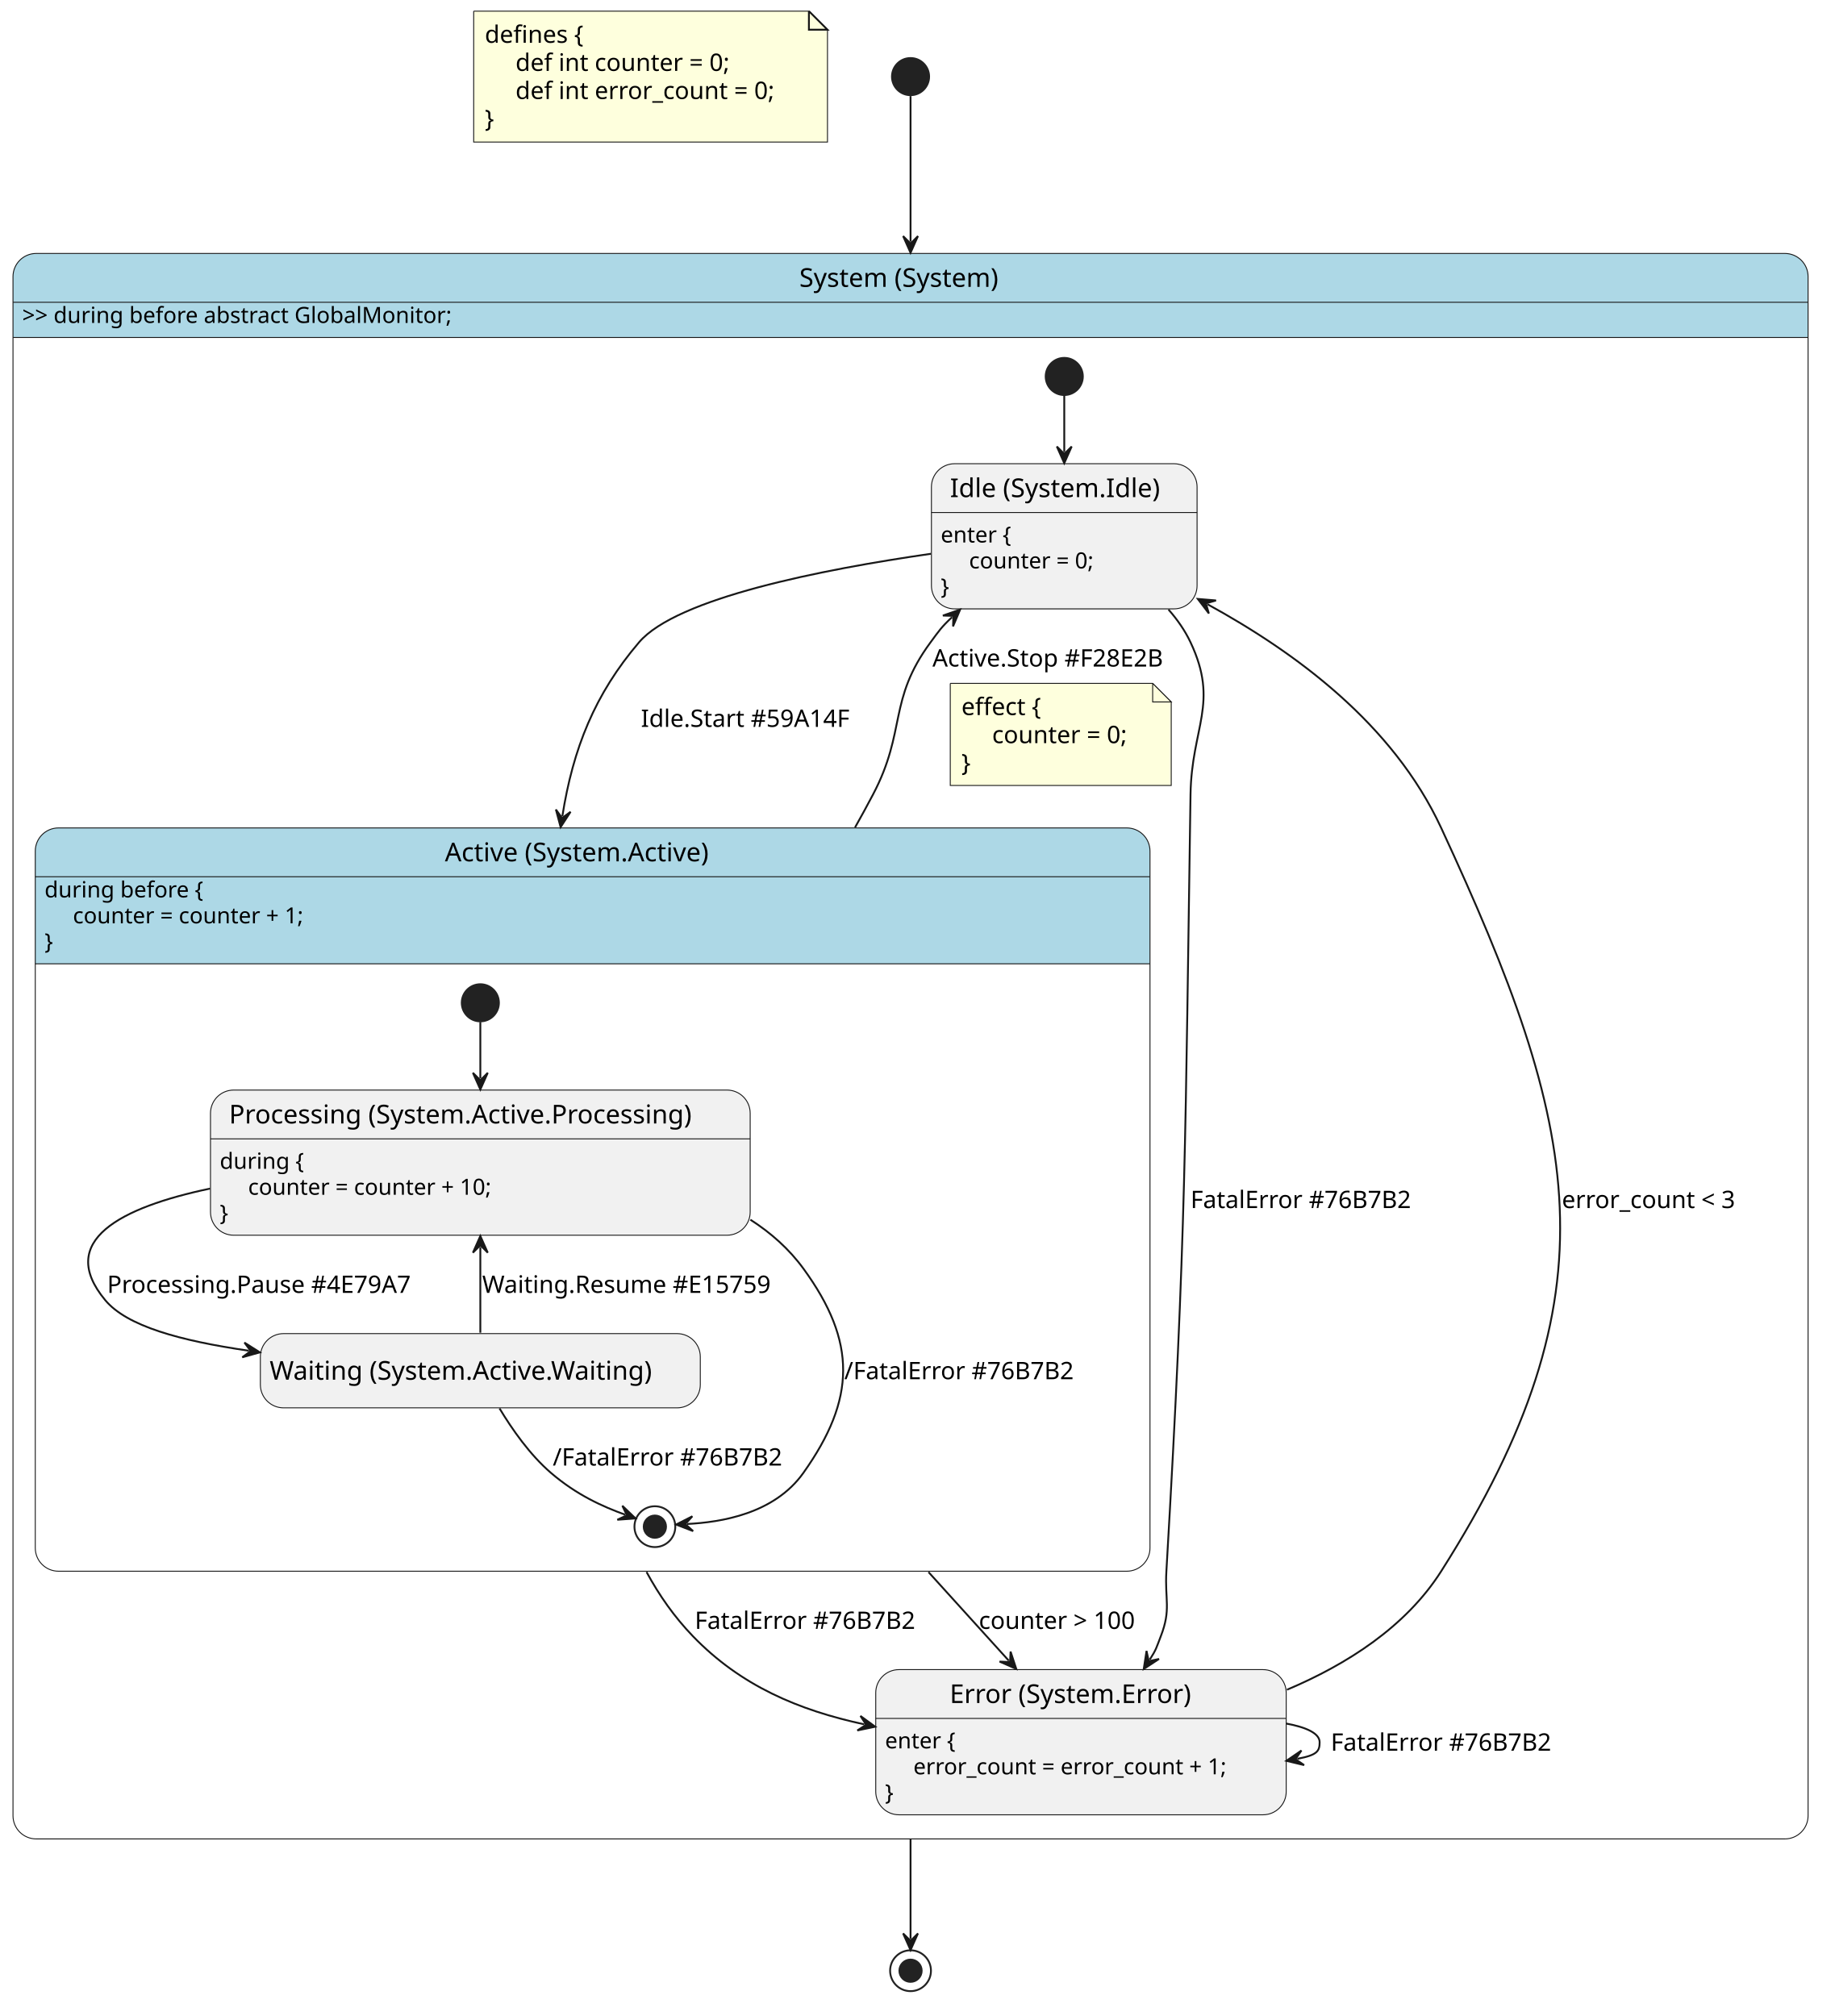
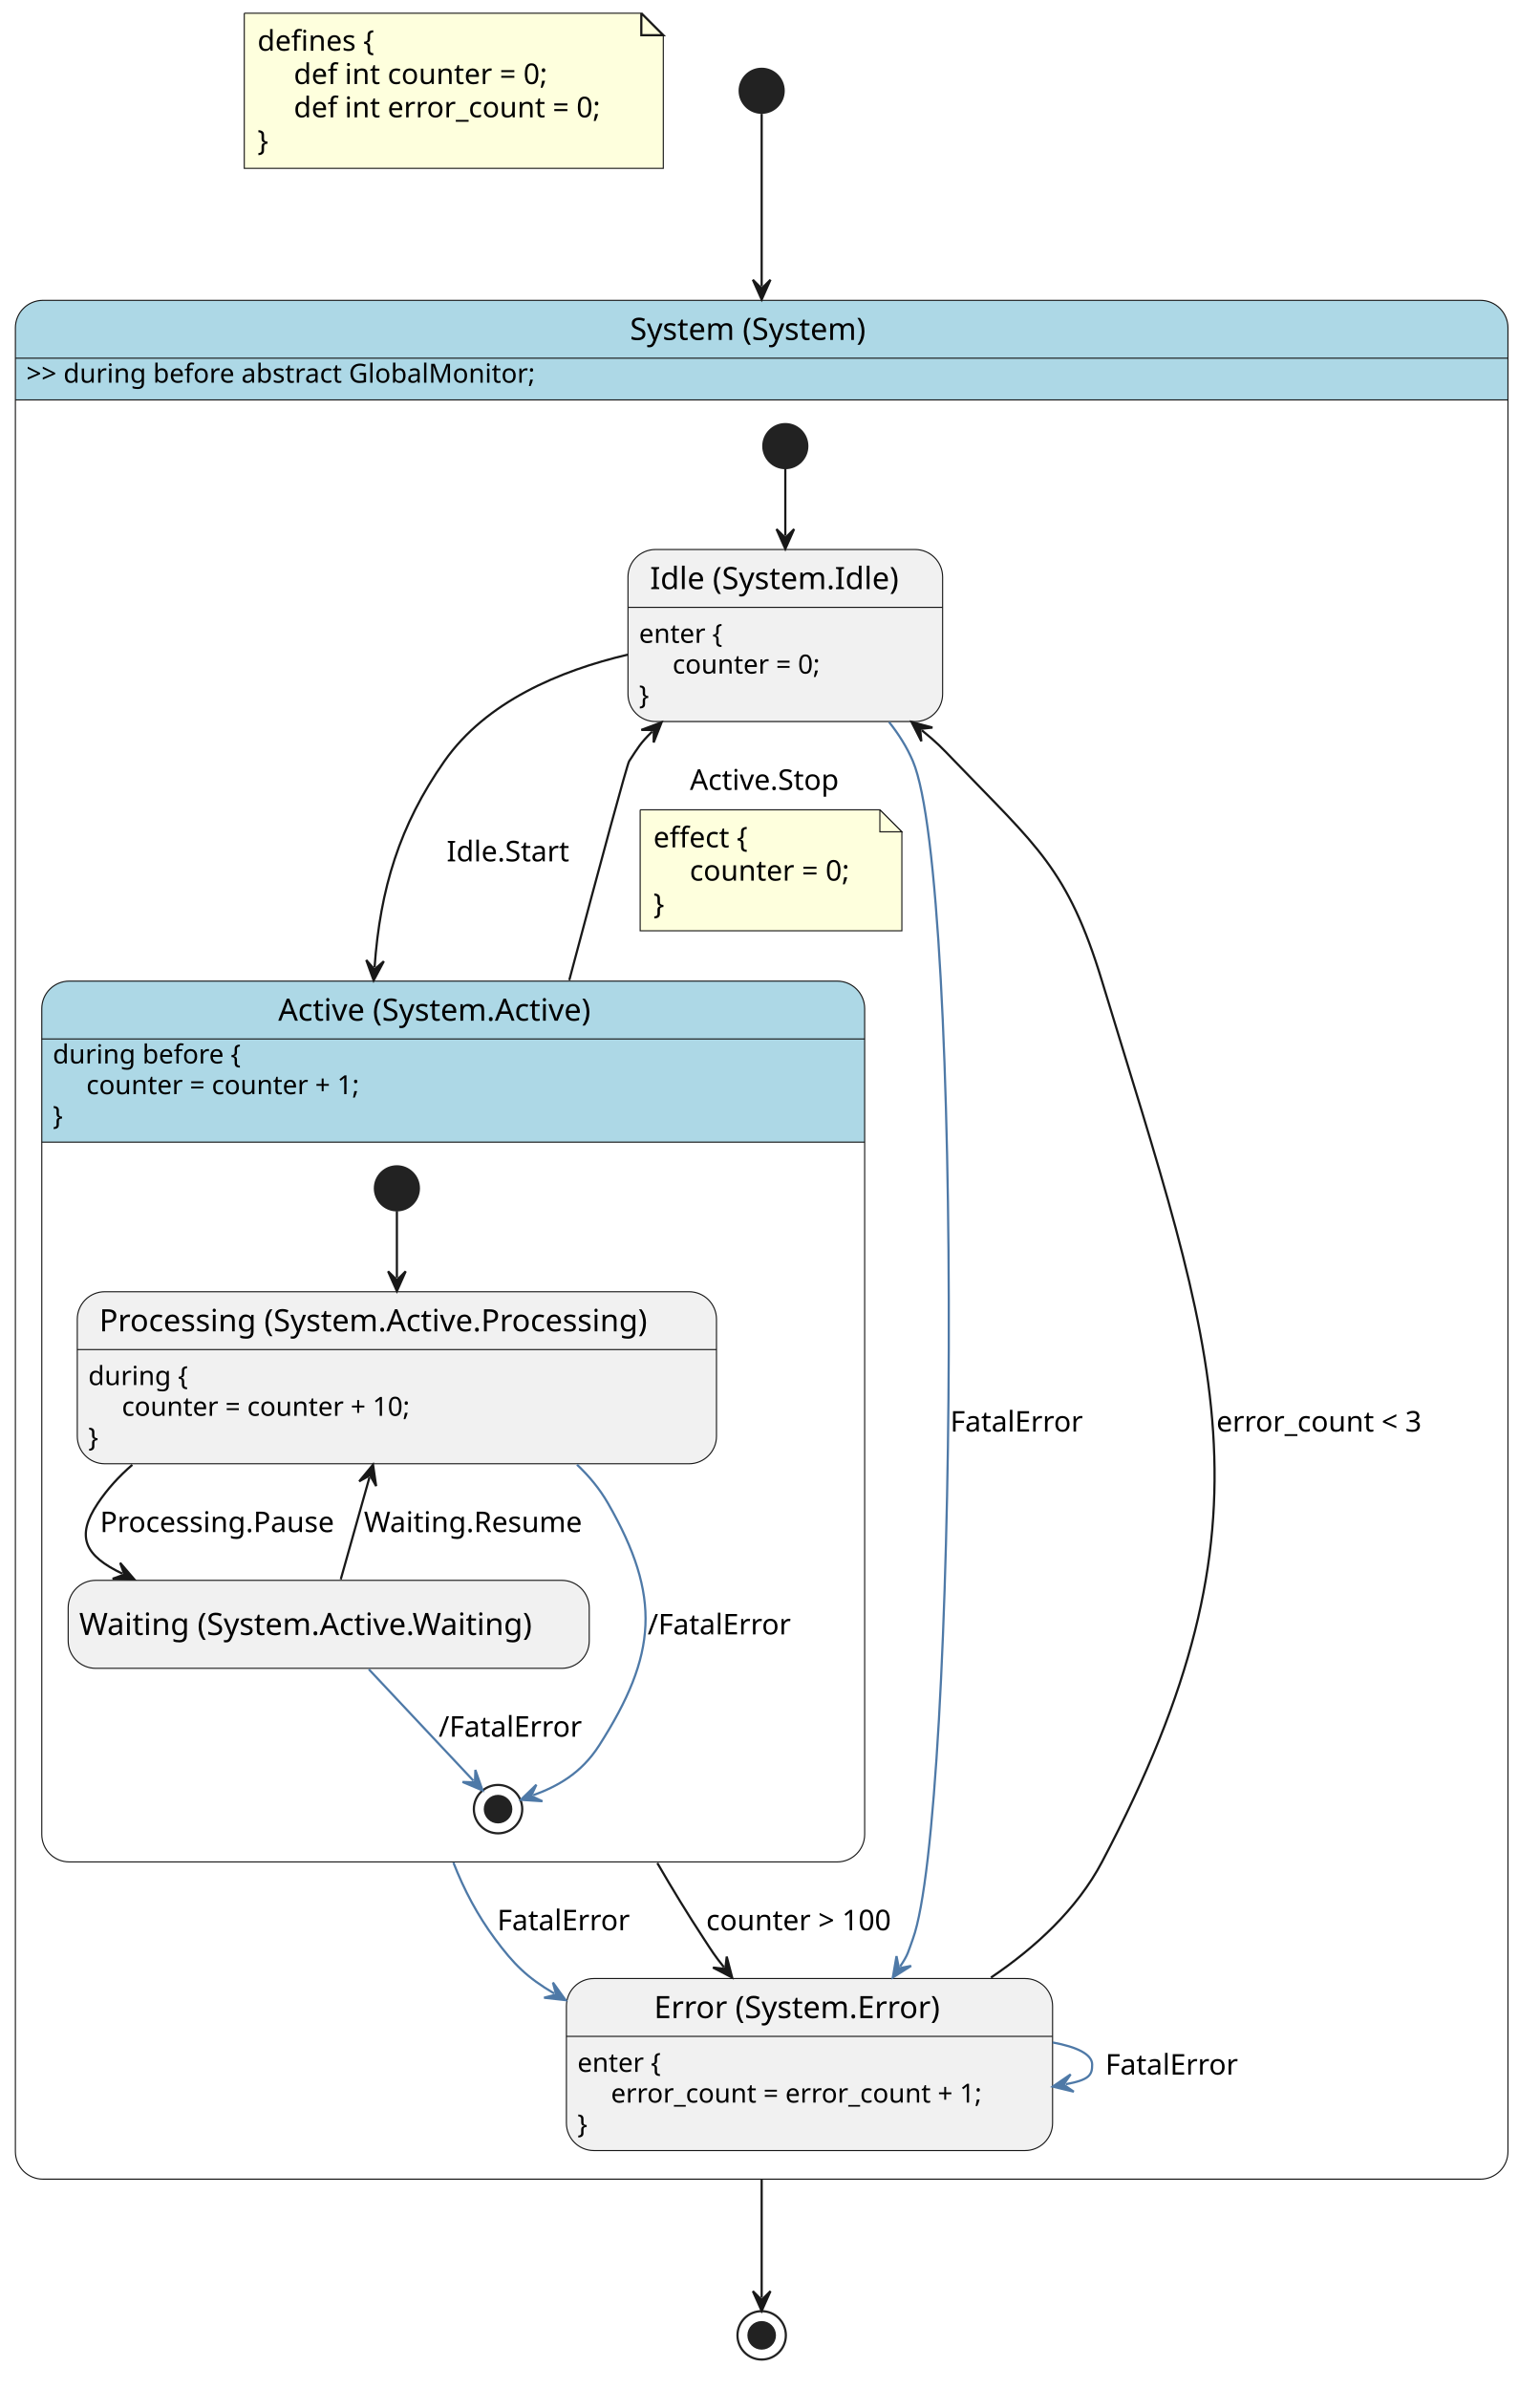
- <svg xmlns="http://www.w3.org/2000/svg" contentStyleType="text/css" data-diagram-type="STATE" height="1086px" preserveAspectRatio="none" style="width:988px;height:1086px;background:#FFFFFF;" version="1.1" viewBox="0 0 988 1086" width="988px" zoomAndPan="magnify">
+ <svg xmlns="http://www.w3.org/2000/svg" contentStyleType="text/css" data-diagram-type="STATE" height="1086px" preserveAspectRatio="none" style="width:700px;height:1086px;background:#FFFFFF;" version="1.1" viewBox="0 0 700 1086" width="700px" zoomAndPan="magnify">
  <defs />
  <g>
    <g class="entity" data-qualified-name="DefinitionNote" data-source-line="11" id="ent0002">
-       <path d="M255.11,6 L255.11,76.531 L445.65,76.531 L445.65,16 L435.65,6 L255.11,6" fill="#FEFFDD" style="stroke:#181818;stroke-width:0.5;" />
-       <path d="M435.65,6 L435.65,16 L445.65,16 L435.65,6" fill="#FEFFDD" style="stroke:#181818;stroke-width:1;" />
-       <text fill="#000000" font-family="sans-serif" font-size="13" lengthAdjust="spacing" textLength="59.852" x="261.11" y="23.067">defines {</text>
-       <text fill="#000000" font-family="sans-serif" font-size="13" lengthAdjust="spacing" textLength="127.867" x="277.639" y="38.2">def int counter = 0;</text>
-       <text fill="#000000" font-family="sans-serif" font-size="13" lengthAdjust="spacing" textLength="153.01" x="277.639" y="53.333">def int error_count = 0;</text>
-       <text fill="#000000" font-family="sans-serif" font-size="13" lengthAdjust="spacing" textLength="8.271" x="261.11" y="68.465">}</text>
+       <path d="M111.07,6 L111.07,76.531 L301.61,76.531 L301.61,16 L291.61,6 L111.07,6" fill="#FEFFDD" style="stroke:#181818;stroke-width:0.5;" />
+       <path d="M291.61,6 L291.61,16 L301.61,16 L291.61,6" fill="#FEFFDD" style="stroke:#181818;stroke-width:1;" />
+       <text fill="#000000" font-family="sans-serif" font-size="13" lengthAdjust="spacing" textLength="59.852" x="117.07" y="23.067">defines {</text>
+       <text fill="#000000" font-family="sans-serif" font-size="13" lengthAdjust="spacing" textLength="127.867" x="133.599" y="38.2">def int counter = 0;</text>
+       <text fill="#000000" font-family="sans-serif" font-size="13" lengthAdjust="spacing" textLength="153.01" x="133.599" y="53.333">def int error_count = 0;</text>
+       <text fill="#000000" font-family="sans-serif" font-size="13" lengthAdjust="spacing" textLength="8.271" x="117.07" y="68.465">}</text>
    </g>
-     <path d="M19.5,136.53 L961.261,136.53 A12.5,12.5 0 0 1 973.761,149.03 L973.761,181.796 L7,181.796 L7,149.03 A12.5,12.5 0 0 1 19.5,136.53" fill="#ADD8E6" />
-     <rect fill="none" height="854.079" rx="12.5" ry="12.5" style="stroke:#181818;stroke-width:0.5;" width="966.761" x="7" y="136.53" />
-     <line style="stroke:#181818;stroke-width:0.5;" x1="7" x2="973.761" y1="181.796" y2="181.796" />
-     <line style="stroke:#181818;stroke-width:0.5;" x1="7" x2="973.761" y1="162.827" y2="162.827" />
-     <text fill="#000000" font-family="sans-serif" font-size="14" lengthAdjust="spacing" textLength="119.786" x="430.487" y="154.525">System (System)</text>
+     <path d="M19.5,136.53 L673.181,136.53 A12.5,12.5 0 0 1 685.681,149.03 L685.681,181.796 L7,181.796 L7,149.03 A12.5,12.5 0 0 1 19.5,136.53" fill="#ADD8E6" />
+     <rect fill="none" height="854.079" rx="12.5" ry="12.5" style="stroke:#181818;stroke-width:0.5;" width="678.681" x="7" y="136.53" />
+     <line style="stroke:#181818;stroke-width:0.5;" x1="7" x2="685.681" y1="181.796" y2="181.796" />
+     <line style="stroke:#181818;stroke-width:0.5;" x1="7" x2="685.681" y1="162.827" y2="162.827" />
+     <text fill="#000000" font-family="sans-serif" font-size="14" lengthAdjust="spacing" textLength="119.786" x="286.447" y="154.525">System (System)</text>
    <text fill="#000000" font-family="sans-serif" font-size="12" lengthAdjust="spacing" textLength="250.418" x="12" y="173.965">&gt;&gt; during before abstract GlobalMonitor;</text>
    <g class="entity" data-qualified-name="system.system__idle" id="ent0004">
-       <rect fill="#F1F1F1" height="78.203" rx="12.5" ry="12.5" style="stroke:#181818;stroke-width:0.5;" width="143.067" x="501.63" y="249.796" />
-       <line style="stroke:#181818;stroke-width:0.5;" x1="501.63" x2="644.697" y1="276.092" y2="276.092" />
-       <text fill="#000000" font-family="sans-serif" font-size="14" lengthAdjust="spacing" textLength="123.067" x="511.63" y="267.791">Idle (System.Idle)</text>
-       <text fill="#000000" font-family="sans-serif" font-size="12" lengthAdjust="spacing" textLength="43.459" x="506.63" y="292.231">enter {</text>
-       <text fill="#000000" font-family="sans-serif" font-size="12" lengthAdjust="spacing" textLength="75.533" x="521.888" y="306.2">counter = 0;</text>
-       <text fill="#000000" font-family="sans-serif" font-size="12" lengthAdjust="spacing" textLength="7.635" x="506.63" y="320.169">}</text>
+       <rect fill="#F1F1F1" height="78.203" rx="12.5" ry="12.5" style="stroke:#181818;stroke-width:0.5;" width="143.067" x="285.55" y="249.796" />
+       <line style="stroke:#181818;stroke-width:0.5;" x1="285.55" x2="428.617" y1="276.092" y2="276.092" />
+       <text fill="#000000" font-family="sans-serif" font-size="14" lengthAdjust="spacing" textLength="123.067" x="295.55" y="267.791">Idle (System.Idle)</text>
+       <text fill="#000000" font-family="sans-serif" font-size="12" lengthAdjust="spacing" textLength="43.459" x="290.55" y="292.231">enter {</text>
+       <text fill="#000000" font-family="sans-serif" font-size="12" lengthAdjust="spacing" textLength="75.533" x="305.808" y="306.2">counter = 0;</text>
+       <text fill="#000000" font-family="sans-serif" font-size="12" lengthAdjust="spacing" textLength="7.635" x="290.55" y="320.169">}</text>
    </g>
-     <path d="M31.5,445.996 L606.837,445.996 A12.5,12.5 0 0 1 619.337,458.496 L619.337,519.199 L19,519.199 L19,458.496 A12.5,12.5 0 0 1 31.5,445.996" fill="#ADD8E6" />
-     <rect fill="none" height="400.403" rx="12.5" ry="12.5" style="stroke:#181818;stroke-width:0.5;" width="600.337" x="19" y="445.996" />
-     <line style="stroke:#181818;stroke-width:0.5;" x1="19" x2="619.337" y1="519.199" y2="519.199" />
-     <line style="stroke:#181818;stroke-width:0.5;" x1="19" x2="619.337" y1="472.293" y2="472.293" />
-     <text fill="#000000" font-family="sans-serif" font-size="14" lengthAdjust="spacing" textLength="159.134" x="239.601" y="463.991">Active (System.Active)</text>
+     <path d="M31.5,445.996 L380.671,445.996 A12.5,12.5 0 0 1 393.171,458.496 L393.171,519.199 L19,519.199 L19,458.496 A12.5,12.5 0 0 1 31.5,445.996" fill="#ADD8E6" />
+     <rect fill="none" height="400.403" rx="12.5" ry="12.5" style="stroke:#181818;stroke-width:0.5;" width="374.171" x="19" y="445.996" />
+     <line style="stroke:#181818;stroke-width:0.5;" x1="19" x2="393.171" y1="519.199" y2="519.199" />
+     <line style="stroke:#181818;stroke-width:0.5;" x1="19" x2="393.171" y1="472.293" y2="472.293" />
+     <text fill="#000000" font-family="sans-serif" font-size="14" lengthAdjust="spacing" textLength="159.134" x="126.518" y="463.991">Active (System.Active)</text>
    <text fill="#000000" font-family="sans-serif" font-size="12" lengthAdjust="spacing" textLength="92.859" x="24" y="483.431">during before {</text>
    <text fill="#000000" font-family="sans-serif" font-size="12" lengthAdjust="spacing" textLength="139.389" x="39.258" y="497.4">counter = counter + 1;</text>
    <text fill="#000000" font-family="sans-serif" font-size="12" lengthAdjust="spacing" textLength="7.635" x="24" y="511.369">}</text>
    <g class="entity" data-qualified-name="system.system__active.system__active__processing" id="ent0006">
-       <rect fill="#F1F1F1" height="78.203" rx="12.5" ry="12.5" style="stroke:#181818;stroke-width:0.5;" width="290.655" x="113.36" y="587.199" />
-       <line style="stroke:#181818;stroke-width:0.5;" x1="113.36" x2="404.015" y1="613.496" y2="613.496" />
-       <text fill="#000000" font-family="sans-serif" font-size="14" lengthAdjust="spacing" textLength="270.655" x="123.36" y="605.194">Processing (System.Active.Processing)</text>
-       <text fill="#000000" font-family="sans-serif" font-size="12" lengthAdjust="spacing" textLength="50.162" x="118.36" y="629.634">during {</text>
-       <text fill="#000000" font-family="sans-serif" font-size="12" lengthAdjust="spacing" textLength="147.023" x="133.618" y="643.603">counter = counter + 10;</text>
-       <text fill="#000000" font-family="sans-serif" font-size="12" lengthAdjust="spacing" textLength="7.635" x="118.36" y="657.572">}</text>
+       <rect fill="#F1F1F1" height="78.203" rx="12.5" ry="12.5" style="stroke:#181818;stroke-width:0.5;" width="290.655" x="35.14" y="587.199" />
+       <line style="stroke:#181818;stroke-width:0.5;" x1="35.14" x2="325.795" y1="613.496" y2="613.496" />
+       <text fill="#000000" font-family="sans-serif" font-size="14" lengthAdjust="spacing" textLength="270.655" x="45.14" y="605.194">Processing (System.Active.Processing)</text>
+       <text fill="#000000" font-family="sans-serif" font-size="12" lengthAdjust="spacing" textLength="50.162" x="40.14" y="629.634">during {</text>
+       <text fill="#000000" font-family="sans-serif" font-size="12" lengthAdjust="spacing" textLength="147.023" x="55.398" y="643.603">counter = counter + 10;</text>
+       <text fill="#000000" font-family="sans-serif" font-size="12" lengthAdjust="spacing" textLength="7.635" x="40.14" y="657.572">}</text>
    </g>
-     <rect fill="#F1F1F1" height="40" rx="12.5" ry="12.5" style="stroke:#181818;stroke-width:0.5;" width="236.933" x="140.22" y="718.399" />
-     <text fill="#000000" font-family="sans-serif" font-size="14" lengthAdjust="spacing" textLength="226.933" x="145.22" y="743.245">Waiting (System.Active.Waiting)</text>
+     <rect fill="#F1F1F1" height="40" rx="12.5" ry="12.5" style="stroke:#181818;stroke-width:0.5;" width="236.933" x="31" y="718.399" />
+     <text fill="#000000" font-family="sans-serif" font-size="14" lengthAdjust="spacing" textLength="226.933" x="36" y="743.245">Waiting (System.Active.Waiting)</text>
    <g class="end_entity" data-qualified-name="system.system__active..end.system__active" data-source-line="24" id="ent0002">
-       <ellipse cx="352.69" cy="822.399" fill="none" rx="11" ry="11" style="stroke:#222222;stroke-width:1;" />
-       <ellipse cx="352.69" cy="822.399" fill="#222222" rx="6" ry="6" style="stroke:#222222;stroke-width:1;" />
+       <ellipse cx="226.47" cy="822.399" fill="none" rx="11" ry="11" style="stroke:#222222;stroke-width:1;" />
+       <ellipse cx="226.47" cy="822.399" fill="#222222" rx="6" ry="6" style="stroke:#222222;stroke-width:1;" />
    </g>
    <g class="start_entity" data-qualified-name="system.system__active..start.system__active" data-source-line="26" id="ent0005">
-       <ellipse cx="258.69" cy="540.199" fill="#222222" rx="10" ry="10" style="stroke:#222222;stroke-width:1;" />
+       <ellipse cx="180.47" cy="540.199" fill="#222222" rx="10" ry="10" style="stroke:#222222;stroke-width:1;" />
    </g>
    <g class="link" data-entity-1="ent0006" data-entity-2="ent0002" data-link-type="dependency" data-source-line="24" id="lnk3">
-       <path d="M404.12,657.029 C415.12,664.079 424.93,672.749 432.69,683.399 C461.47,722.919 460.97,753.529 432.69,793.399 C416.93,815.599 388.162,820.034 370.092,820.954" fill="none" id="system__active__processing-to-*end*system__active" style="stroke:#181818;stroke-width:1;" />
-       <polygon fill="#181818" points="364.1,821.259,373.292,824.796,369.094,821.005,372.885,816.806,364.1,821.259" style="stroke:#181818;stroke-width:1;" />
-       <text fill="#000000" font-family="sans-serif" font-size="13" lengthAdjust="spacing" textLength="134.647" x="454.69" y="742.966">/FatalError #76B7B2</text>
+       <path d="M262.38,665.819 C267.89,671.029 272.72,676.869 276.47,683.399 C300.82,725.829 298.82,752.179 272.47,793.399 C264.21,806.319 253.282,812.109 242.452,816.089" fill="none" id="system__active__processing-to-*end*system__active" style="stroke:#4E79A7;stroke-width:1;" />
+       <polygon fill="#4E79A7" points="236.82,818.159,246.647,818.809,241.513,816.434,243.888,811.3,236.82,818.159" style="stroke:#4E79A7;stroke-width:1;" />
+       <text fill="#000000" font-family="sans-serif" font-size="13" lengthAdjust="spacing" textLength="68.701" x="294.47" y="742.966">/FatalError</text>
    </g>
    <g class="link" data-entity-1="ent0007" data-entity-2="ent0002" data-link-type="dependency" data-source-line="25" id="lnk4">
-       <path d="M269.03,758.699 C275.77,769.909 285.39,783.679 296.69,793.399 C310.53,805.309 324.676,811.612 336.646,815.932" fill="none" id="system__active__waiting-to-*end*system__active" style="stroke:#181818;stroke-width:1;" />
-       <polygon fill="#181818" points="342.29,817.969,335.182,811.151,337.587,816.271,332.467,818.676,342.29,817.969" style="stroke:#181818;stroke-width:1;" />
-       <text fill="#000000" font-family="sans-serif" font-size="13" lengthAdjust="spacing" textLength="134.647" x="297.69" y="789.466">/FatalError #76B7B2</text>
+       <path d="M167.71,758.829 C184.26,776.449 203.674,797.124 215.294,809.504" fill="none" id="system__active__waiting-to-*end*system__active" style="stroke:#4E79A7;stroke-width:1;" />
+       <polygon fill="#4E79A7" points="219.4,813.879,216.157,804.579,215.978,810.233,210.324,810.054,219.4,813.879" style="stroke:#4E79A7;stroke-width:1;" />
+       <text fill="#000000" font-family="sans-serif" font-size="13" lengthAdjust="spacing" textLength="68.701" x="199.47" y="789.466">/FatalError</text>
    </g>
    <g class="link" data-entity-1="ent0005" data-entity-2="ent0006" data-link-type="dependency" data-source-line="26" id="lnk6">
-       <path d="M258.69,550.519 C258.69,559.409 258.69,567.419 258.69,580.919" fill="none" id="*start*system__active-to-system__active__processing" style="stroke:#181818;stroke-width:1;" />
-       <polygon fill="#181818" points="258.69,586.919,262.69,577.919,258.69,581.919,254.69,577.919,258.69,586.919" style="stroke:#181818;stroke-width:1;" />
+       <path d="M180.47,550.519 C180.47,559.409 180.47,567.419 180.47,580.919" fill="none" id="*start*system__active-to-system__active__processing" style="stroke:#181818;stroke-width:1;" />
+       <polygon fill="#181818" points="180.47,586.919,184.47,577.919,180.47,581.919,176.47,577.919,180.47,586.919" style="stroke:#181818;stroke-width:1;" />
    </g>
    <g class="link" data-entity-1="ent0006" data-entity-2="ent0007" data-link-type="dependency" data-source-line="27" id="lnk7">
-       <path d="M113.14,640.279 C65.11,650.389 30,668.379 56.69,700.399 C68.33,714.369 96.823,722.214 134.033,727.634" fill="none" id="system__active__processing-to-system__active__waiting" style="stroke:#181818;stroke-width:1;" />
-       <polygon fill="#181818" points="139.97,728.499,131.641,723.243,135.022,727.778,130.487,731.16,139.97,728.499" style="stroke:#181818;stroke-width:1;" />
-       <text fill="#000000" font-family="sans-serif" font-size="13" lengthAdjust="spacing" textLength="178.096" x="57.69" y="696.466">Processing.Pause #4E79A7</text>
+       <path d="M60.17,665.879 C54.2,671.009 48.87,676.819 44.47,683.399 C34.26,698.649 38.612,707.25 55.632,715.35" fill="none" id="system__active__processing-to-system__active__waiting" style="stroke:#181818;stroke-width:1;" />
+       <polygon fill="#181818" points="61.05,717.929,54.642,710.449,56.535,715.78,51.205,717.673,61.05,717.929" style="stroke:#181818;stroke-width:1;" />
+       <text fill="#000000" font-family="sans-serif" font-size="13" lengthAdjust="spacing" textLength="112.88" x="45.47" y="696.466">Processing.Pause</text>
    </g>
    <g class="link" data-entity-1="ent0007" data-entity-2="ent0006" data-link-type="dependency" data-source-line="28" id="lnk8">
-       <path d="M258.69,717.929 C258.69,703.519 258.69,689.419 258.69,671.809" fill="none" id="system__active__waiting-to-system__active__processing" style="stroke:#181818;stroke-width:1;" />
-       <polygon fill="#181818" points="258.69,665.809,254.69,674.809,258.69,670.809,262.69,674.809,258.69,665.809" style="stroke:#181818;stroke-width:1;" />
-       <text fill="#000000" font-family="sans-serif" font-size="13" lengthAdjust="spacing" textLength="171.063" x="259.69" y="696.466">Waiting.Resume #E15759</text>
+       <path d="M154.95,717.929 C159.01,703.519 163.046,689.195 167.996,671.585" fill="none" id="system__active__waiting-to-system__active__processing" style="stroke:#181818;stroke-width:1;" />
+       <polygon fill="#181818" points="169.62,665.809,163.334,673.391,168.267,670.622,171.035,675.555,169.62,665.809" style="stroke:#181818;stroke-width:1;" />
+       <text fill="#000000" font-family="sans-serif" font-size="13" lengthAdjust="spacing" textLength="106.469" x="165.47" y="696.466">Waiting.Resume</text>
    </g>
    <g class="entity" data-qualified-name="system.system__error" id="ent0008">
-       <rect fill="#F1F1F1" height="78.203" rx="12.5" ry="12.5" style="stroke:#181818;stroke-width:0.5;" width="221.065" x="471.64" y="899.406" />
-       <line style="stroke:#181818;stroke-width:0.5;" x1="471.64" x2="692.705" y1="925.702" y2="925.702" />
-       <text fill="#000000" font-family="sans-serif" font-size="14" lengthAdjust="spacing" textLength="141.388" x="511.478" y="917.401">Error (System.Error)</text>
-       <text fill="#000000" font-family="sans-serif" font-size="12" lengthAdjust="spacing" textLength="43.459" x="476.64" y="941.841">enter {</text>
-       <text fill="#000000" font-family="sans-serif" font-size="12" lengthAdjust="spacing" textLength="185.807" x="491.898" y="955.81">error_count = error_count + 1;</text>
-       <text fill="#000000" font-family="sans-serif" font-size="12" lengthAdjust="spacing" textLength="7.635" x="476.64" y="969.779">}</text>
+       <rect fill="#F1F1F1" height="78.203" rx="12.5" ry="12.5" style="stroke:#181818;stroke-width:0.5;" width="221.065" x="257.55" y="899.406" />
+       <line style="stroke:#181818;stroke-width:0.5;" x1="257.55" x2="478.615" y1="925.702" y2="925.702" />
+       <text fill="#000000" font-family="sans-serif" font-size="14" lengthAdjust="spacing" textLength="141.388" x="297.388" y="917.401">Error (System.Error)</text>
+       <text fill="#000000" font-family="sans-serif" font-size="12" lengthAdjust="spacing" textLength="43.459" x="262.55" y="941.841">enter {</text>
+       <text fill="#000000" font-family="sans-serif" font-size="12" lengthAdjust="spacing" textLength="185.807" x="277.808" y="955.81">error_count = error_count + 1;</text>
+       <text fill="#000000" font-family="sans-serif" font-size="12" lengthAdjust="spacing" textLength="7.635" x="262.55" y="969.779">}</text>
    </g>
    <g class="start_entity" data-qualified-name="system..start.system" data-source-line="36" id="ent0012">
-       <ellipse cx="573.17" cy="202.796" fill="#222222" rx="10" ry="10" style="stroke:#222222;stroke-width:1;" />
+       <ellipse cx="357.09" cy="202.796" fill="#222222" rx="10" ry="10" style="stroke:#222222;stroke-width:1;" />
    </g>
    <g class="link" data-entity-1="ent0004" data-entity-2="ent0008" data-link-type="dependency" data-source-line="33" id="lnk9">
-       <path d="M629.31,328.356 C634.05,333.736 638.17,339.636 641.17,345.996 C656.71,378.966 641.73,391.556 641.17,427.996 C638.28,614.026 639.01,660.676 628.17,846.406 C627.26,861.986 630.81,866.846 625.17,881.406 C622.82,887.466 622.847,888.38 619.217,894.02" fill="none" id="system__idle-to-system__error" style="stroke:#181818;stroke-width:1;" />
-       <polygon fill="#181818" points="615.97,899.066,624.204,893.663,618.676,894.861,617.477,889.333,615.97,899.066" style="stroke:#181818;stroke-width:1;" />
-       <text fill="#000000" font-family="sans-serif" font-size="13" lengthAdjust="spacing" textLength="130.267" x="641.17" y="650.773">FatalError #76B7B2</text>
+       <path d="M404.27,328.226 C408.63,333.726 412.41,339.676 415.09,345.996 C438.31,400.766 435.41,825.496 415.09,881.406 C412.87,887.496 413.007,888.399 409.307,893.929" fill="none" id="system__idle-to-system__error" style="stroke:#4E79A7;stroke-width:1;" />
+       <polygon fill="#4E79A7" points="405.97,898.916,414.299,893.66,408.75,894.76,407.65,889.211,405.97,898.916" style="stroke:#4E79A7;stroke-width:1;" />
+       <text fill="#000000" font-family="sans-serif" font-size="13" lengthAdjust="spacing" textLength="64.321" x="432.09" y="650.773">FatalError</text>
    </g>
    <g class="link" data-entity-1="ent0005" data-entity-2="ent0008" data-link-type="dependency" data-source-line="34" id="lnk10">
-       <path d="M348.19,846.796 C355.01,859.396 363.24,871.116 373.17,881.406 C398.86,908.036 429.865,921.21 465.495,928.9" fill="none" id="system__active-to-system__error" style="stroke:#181818;stroke-width:1;" />
-       <polygon fill="#181818" points="471.36,930.166,463.406,924.357,466.473,929.111,461.719,932.177,471.36,930.166" style="stroke:#181818;stroke-width:1;" />
-       <text fill="#000000" font-family="sans-serif" font-size="13" lengthAdjust="spacing" textLength="130.267" x="374.17" y="877.472">FatalError #76B7B2</text>
+       <path d="M206.17,846.706 C210.97,859.046 217.18,870.756 225.09,881.406 C233.59,892.856 239.611,898.945 252.001,906.195" fill="none" id="system__active-to-system__error" style="stroke:#4E79A7;stroke-width:1;" />
+       <polygon fill="#4E79A7" points="257.18,909.226,251.432,901.228,252.864,906.7,247.392,908.133,257.18,909.226" style="stroke:#4E79A7;stroke-width:1;" />
+       <text fill="#000000" font-family="sans-serif" font-size="13" lengthAdjust="spacing" textLength="64.321" x="226.09" y="877.472">FatalError</text>
    </g>
    <g class="link" data-entity-1="ent0008" data-entity-2="ent0008" data-link-type="dependency" data-source-line="35" id="lnk11">
-       <path d="M692.78,928.476 C703.73,930.486 710.7,933.826 710.7,938.506 C710.7,943.186 709.631,945.442 698.681,947.452" fill="none" id="system__error-to-system__error" style="stroke:#181818;stroke-width:1;" />
-       <polygon fill="#181818" points="692.78,948.536,702.354,950.845,697.698,947.633,700.91,942.976,692.78,948.536" style="stroke:#181818;stroke-width:1;" />
-       <text fill="#000000" font-family="sans-serif" font-size="13" lengthAdjust="spacing" textLength="130.267" x="716.7" y="943.072">FatalError #76B7B2</text>
+       <path d="M478.69,928.476 C489.65,930.486 496.62,933.826 496.62,938.506 C496.62,943.186 495.552,945.443 484.592,947.453" fill="none" id="system__error-to-system__error" style="stroke:#4E79A7;stroke-width:1;" />
+       <polygon fill="#4E79A7" points="478.69,948.536,488.264,950.846,483.608,947.634,486.821,942.978,478.69,948.536" style="stroke:#4E79A7;stroke-width:1;" />
+       <text fill="#000000" font-family="sans-serif" font-size="13" lengthAdjust="spacing" textLength="64.321" x="502.62" y="943.072">FatalError</text>
    </g>
    <g class="link" data-entity-1="ent0012" data-entity-2="ent0004" data-link-type="dependency" data-source-line="36" id="lnk13">
-       <path d="M573.17,213.116 C573.17,222.016 573.17,230.026 573.17,243.526" fill="none" id="*start*system-to-system__idle" style="stroke:#181818;stroke-width:1;" />
-       <polygon fill="#181818" points="573.17,249.526,577.17,240.526,573.17,244.526,569.17,240.526,573.17,249.526" style="stroke:#181818;stroke-width:1;" />
+       <path d="M357.09,213.116 C357.09,222.016 357.09,230.026 357.09,243.526" fill="none" id="*start*system-to-system__idle" style="stroke:#181818;stroke-width:1;" />
+       <polygon fill="#181818" points="357.09,249.526,361.09,240.526,357.09,244.526,353.09,240.526,357.09,249.526" style="stroke:#181818;stroke-width:1;" />
    </g>
    <g class="link" data-entity-1="ent0004" data-entity-2="ent0005" data-link-type="dependency" data-source-line="37" id="lnk14">
-       <path d="M501.37,298.316 C442.08,306.856 364.47,322.226 344.17,345.996 C320.3,373.946 308.616,403.259 302.866,439.659" fill="none" id="system__idle-to-system__active" style="stroke:#181818;stroke-width:1;" />
-       <polygon fill="#181818" points="301.93,445.586,307.285,437.32,302.71,440.647,299.383,436.072,301.93,445.586" style="stroke:#181818;stroke-width:1;" />
-       <text fill="#000000" font-family="sans-serif" font-size="13" lengthAdjust="spacing" textLength="124.065" x="345.17" y="391.562">Idle.Start #59A14F</text>
+       <path d="M285.42,297.596 C254.47,304.876 221.07,318.936 202.09,345.996 C181.65,375.136 172.856,404.111 170.326,439.701" fill="none" id="system__idle-to-system__active" style="stroke:#181818;stroke-width:1;" />
+       <polygon fill="#181818" points="169.9,445.686,174.528,436.992,170.255,440.698,166.548,436.425,169.9,445.686" style="stroke:#181818;stroke-width:1;" />
+       <text fill="#000000" font-family="sans-serif" font-size="13" lengthAdjust="spacing" textLength="59.585" x="203.09" y="391.562">Idle.Start</text>
    </g>
    <g class="link" data-entity-1="ent0005" data-entity-2="ent0004" data-link-type="dependency" data-source-line="38" id="lnk15">
-       <path d="M460.49,445.746 C463.83,439.816 467.07,433.896 470.17,427.996 C488.31,393.526 478.05,377.366 501.17,345.996 C505.78,339.746 506.881,337.938 512.731,332.457" fill="none" id="system__active-to-system__idle" style="stroke:#181818;stroke-width:1;" />
-       <polygon fill="#181818" points="517.11,328.356,507.807,331.589,513.461,331.774,513.276,337.428,517.11,328.356" style="stroke:#181818;stroke-width:1;" />
-       <text fill="#000000" font-family="sans-serif" font-size="13" lengthAdjust="spacing" textLength="138.576" x="502.17" y="359.062">Active.Stop #F28E2B</text>
-       <path d="M511.779,368.128 L511.779,423.128 L630.779,423.128 L630.779,378.128 L620.779,368.128 L511.779,368.128" fill="#FEFFDD" style="stroke:#181818;stroke-width:0.5;" />
-       <path d="M620.779,368.128 L620.779,378.128 L630.779,378.128 L620.779,368.128" fill="#FEFFDD" style="stroke:#181818;stroke-width:0.5;" />
-       <text fill="#000000" font-family="sans-serif" font-size="13" lengthAdjust="spacing" textLength="49.797" x="517.779" y="385.195">effect {</text>
-       <text fill="#000000" font-family="sans-serif" font-size="13" lengthAdjust="spacing" textLength="81.828" x="534.309" y="400.328">counter = 0;</text>
-       <text fill="#000000" font-family="sans-serif" font-size="13" lengthAdjust="spacing" textLength="8.271" x="517.779" y="415.461">}</text>
+       <path d="M258.86,445.546 C273.24,391.546 285.18,347.376 286.09,345.996 C290.23,339.696 291.033,337.993 296.563,332.553" fill="none" id="system__active-to-system__idle" style="stroke:#181818;stroke-width:1;" />
+       <polygon fill="#181818" points="300.84,328.346,291.619,331.806,297.276,331.852,297.229,337.509,300.84,328.346" style="stroke:#181818;stroke-width:1;" />
+       <text fill="#000000" font-family="sans-serif" font-size="13" lengthAdjust="spacing" textLength="74.128" x="313.704" y="359.062">Active.Stop</text>
+       <path d="M291.09,368.128 L291.09,423.128 L410.09,423.128 L410.09,378.128 L400.09,368.128 L291.09,368.128" fill="#FEFFDD" style="stroke:#181818;stroke-width:0.5;" />
+       <path d="M400.09,368.128 L400.09,378.128 L410.09,378.128 L400.09,368.128" fill="#FEFFDD" style="stroke:#181818;stroke-width:0.5;" />
+       <text fill="#000000" font-family="sans-serif" font-size="13" lengthAdjust="spacing" textLength="49.797" x="297.09" y="385.195">effect {</text>
+       <text fill="#000000" font-family="sans-serif" font-size="13" lengthAdjust="spacing" textLength="81.828" x="313.619" y="400.328">counter = 0;</text>
+       <text fill="#000000" font-family="sans-serif" font-size="13" lengthAdjust="spacing" textLength="8.271" x="297.09" y="415.461">}</text>
    </g>
    <g class="link" data-entity-1="ent0005" data-entity-2="ent0008" data-link-type="dependency" data-source-line="44" id="lnk16">
-       <path d="M500.04,846.846 C517.72,866.366 529.981,879.9 543.311,894.61" fill="none" id="system__active-to-system__error-1" style="stroke:#181818;stroke-width:1;" />
-       <polygon fill="#181818" points="547.34,899.056,544.261,889.701,543.982,895.351,538.332,895.072,547.34,899.056" style="stroke:#181818;stroke-width:1;" />
-       <text fill="#000000" font-family="sans-serif" font-size="13" lengthAdjust="spacing" textLength="93.99" x="527.17" y="877.472">counter &gt; 100</text>
+       <path d="M298.89,846.896 C305.75,858.746 312.83,870.346 320.09,881.406 C323.95,887.296 324.63,888.554 329.19,894.274" fill="none" id="system__active-to-system__error-1" style="stroke:#181818;stroke-width:1;" />
+       <polygon fill="#181818" points="332.93,898.966,330.447,889.435,329.813,895.056,324.192,894.422,332.93,898.966" style="stroke:#181818;stroke-width:1;" />
+       <text fill="#000000" font-family="sans-serif" font-size="13" lengthAdjust="spacing" textLength="93.99" x="321.09" y="877.472">counter &gt; 100</text>
    </g>
    <g class="link" data-entity-1="ent0008" data-entity-2="ent0004" data-link-type="dependency" data-source-line="45" id="lnk17">
-       <path d="M693.11,910.246 C725.45,896.586 757.17,876.316 776.17,846.406 C871.58,696.186 850.98,607.466 776.17,445.996 C750.14,389.826 697.631,351.461 650.341,325.521" fill="none" id="system__error-to-system__idle" style="stroke:#181818;stroke-width:1;" />
-       <polygon fill="#181818" points="645.08,322.636,651.047,330.471,649.464,325.04,654.895,323.457,645.08,322.636" style="stroke:#181818;stroke-width:1;" />
-       <text fill="#000000" font-family="sans-serif" font-size="13" lengthAdjust="spacing" textLength="102.591" x="841.17" y="650.773">error_count &lt; 3</text>
+       <path d="M450.6,898.976 C470.73,885.366 489.73,867.946 501.09,846.406 C584.07,688.976 552.85,616.266 501.09,445.996 C485.52,394.816 471.16,384.566 434.09,345.996 C428.12,339.796 426.067,337.588 419.147,331.968" fill="none" id="system__error-to-system__idle" style="stroke:#181818;stroke-width:1;" />
+       <polygon fill="#181818" points="414.49,328.186,418.955,336.964,418.371,331.338,423.998,330.754,414.49,328.186" style="stroke:#181818;stroke-width:1;" />
+       <text fill="#000000" font-family="sans-serif" font-size="13" lengthAdjust="spacing" textLength="102.591" x="553.09" y="650.773">error_count &lt; 3</text>
    </g>
    <g class="start_entity" data-qualified-name=".start." data-source-line="48" id="ent0018">
-       <ellipse cx="490.38" cy="41.27" fill="#222222" rx="10" ry="10" style="stroke:#222222;stroke-width:1;" />
+       <ellipse cx="346.34" cy="41.27" fill="#222222" rx="10" ry="10" style="stroke:#222222;stroke-width:1;" />
    </g>
    <g class="end_entity" data-qualified-name=".end." data-source-line="49" id="ent0020">
-       <ellipse cx="490.38" cy="1061.61" fill="none" rx="11" ry="11" style="stroke:#222222;stroke-width:1;" />
-       <ellipse cx="490.38" cy="1061.61" fill="#222222" rx="6" ry="6" style="stroke:#222222;stroke-width:1;" />
+       <ellipse cx="346.34" cy="1061.61" fill="none" rx="11" ry="11" style="stroke:#222222;stroke-width:1;" />
+       <ellipse cx="346.34" cy="1061.61" fill="#222222" rx="6" ry="6" style="stroke:#222222;stroke-width:1;" />
    </g>
    <g class="link" data-entity-1="ent0018" data-entity-2="ent0003" data-link-type="dependency" data-source-line="48" id="lnk19">
-       <path d="M490.38,51.74 C490.38,66.37 490.38,90.93 490.38,130.18" fill="none" id="*start*-to-system" style="stroke:#181818;stroke-width:1;" />
-       <polygon fill="#181818" points="490.38,136.18,494.38,127.18,490.38,131.18,486.38,127.18,490.38,136.18" style="stroke:#181818;stroke-width:1;" />
+       <path d="M346.34,51.74 C346.34,66.37 346.34,90.93 346.34,130.18" fill="none" id="*start*-to-system" style="stroke:#181818;stroke-width:1;" />
+       <polygon fill="#181818" points="346.34,136.18,350.34,127.18,346.34,131.18,342.34,127.18,346.34,136.18" style="stroke:#181818;stroke-width:1;" />
    </g>
    <g class="link" data-entity-1="ent0003" data-entity-2="ent0020" data-link-type="dependency" data-source-line="49" id="lnk21">
-       <path d="M490.38,990.85 C490.38,1017.87 490.38,1032.9 490.38,1044.52" fill="none" id="system-to-*end*" style="stroke:#181818;stroke-width:1;" />
-       <polygon fill="#181818" points="490.38,1050.52,494.38,1041.52,490.38,1045.52,486.38,1041.52,490.38,1050.52" style="stroke:#181818;stroke-width:1;" />
+       <path d="M346.34,990.85 C346.34,1017.87 346.34,1032.9 346.34,1044.52" fill="none" id="system-to-*end*" style="stroke:#181818;stroke-width:1;" />
+       <polygon fill="#181818" points="346.34,1050.52,350.34,1041.52,346.34,1045.52,342.34,1041.52,346.34,1050.52" style="stroke:#181818;stroke-width:1;" />
    </g>
  </g>
</svg>
